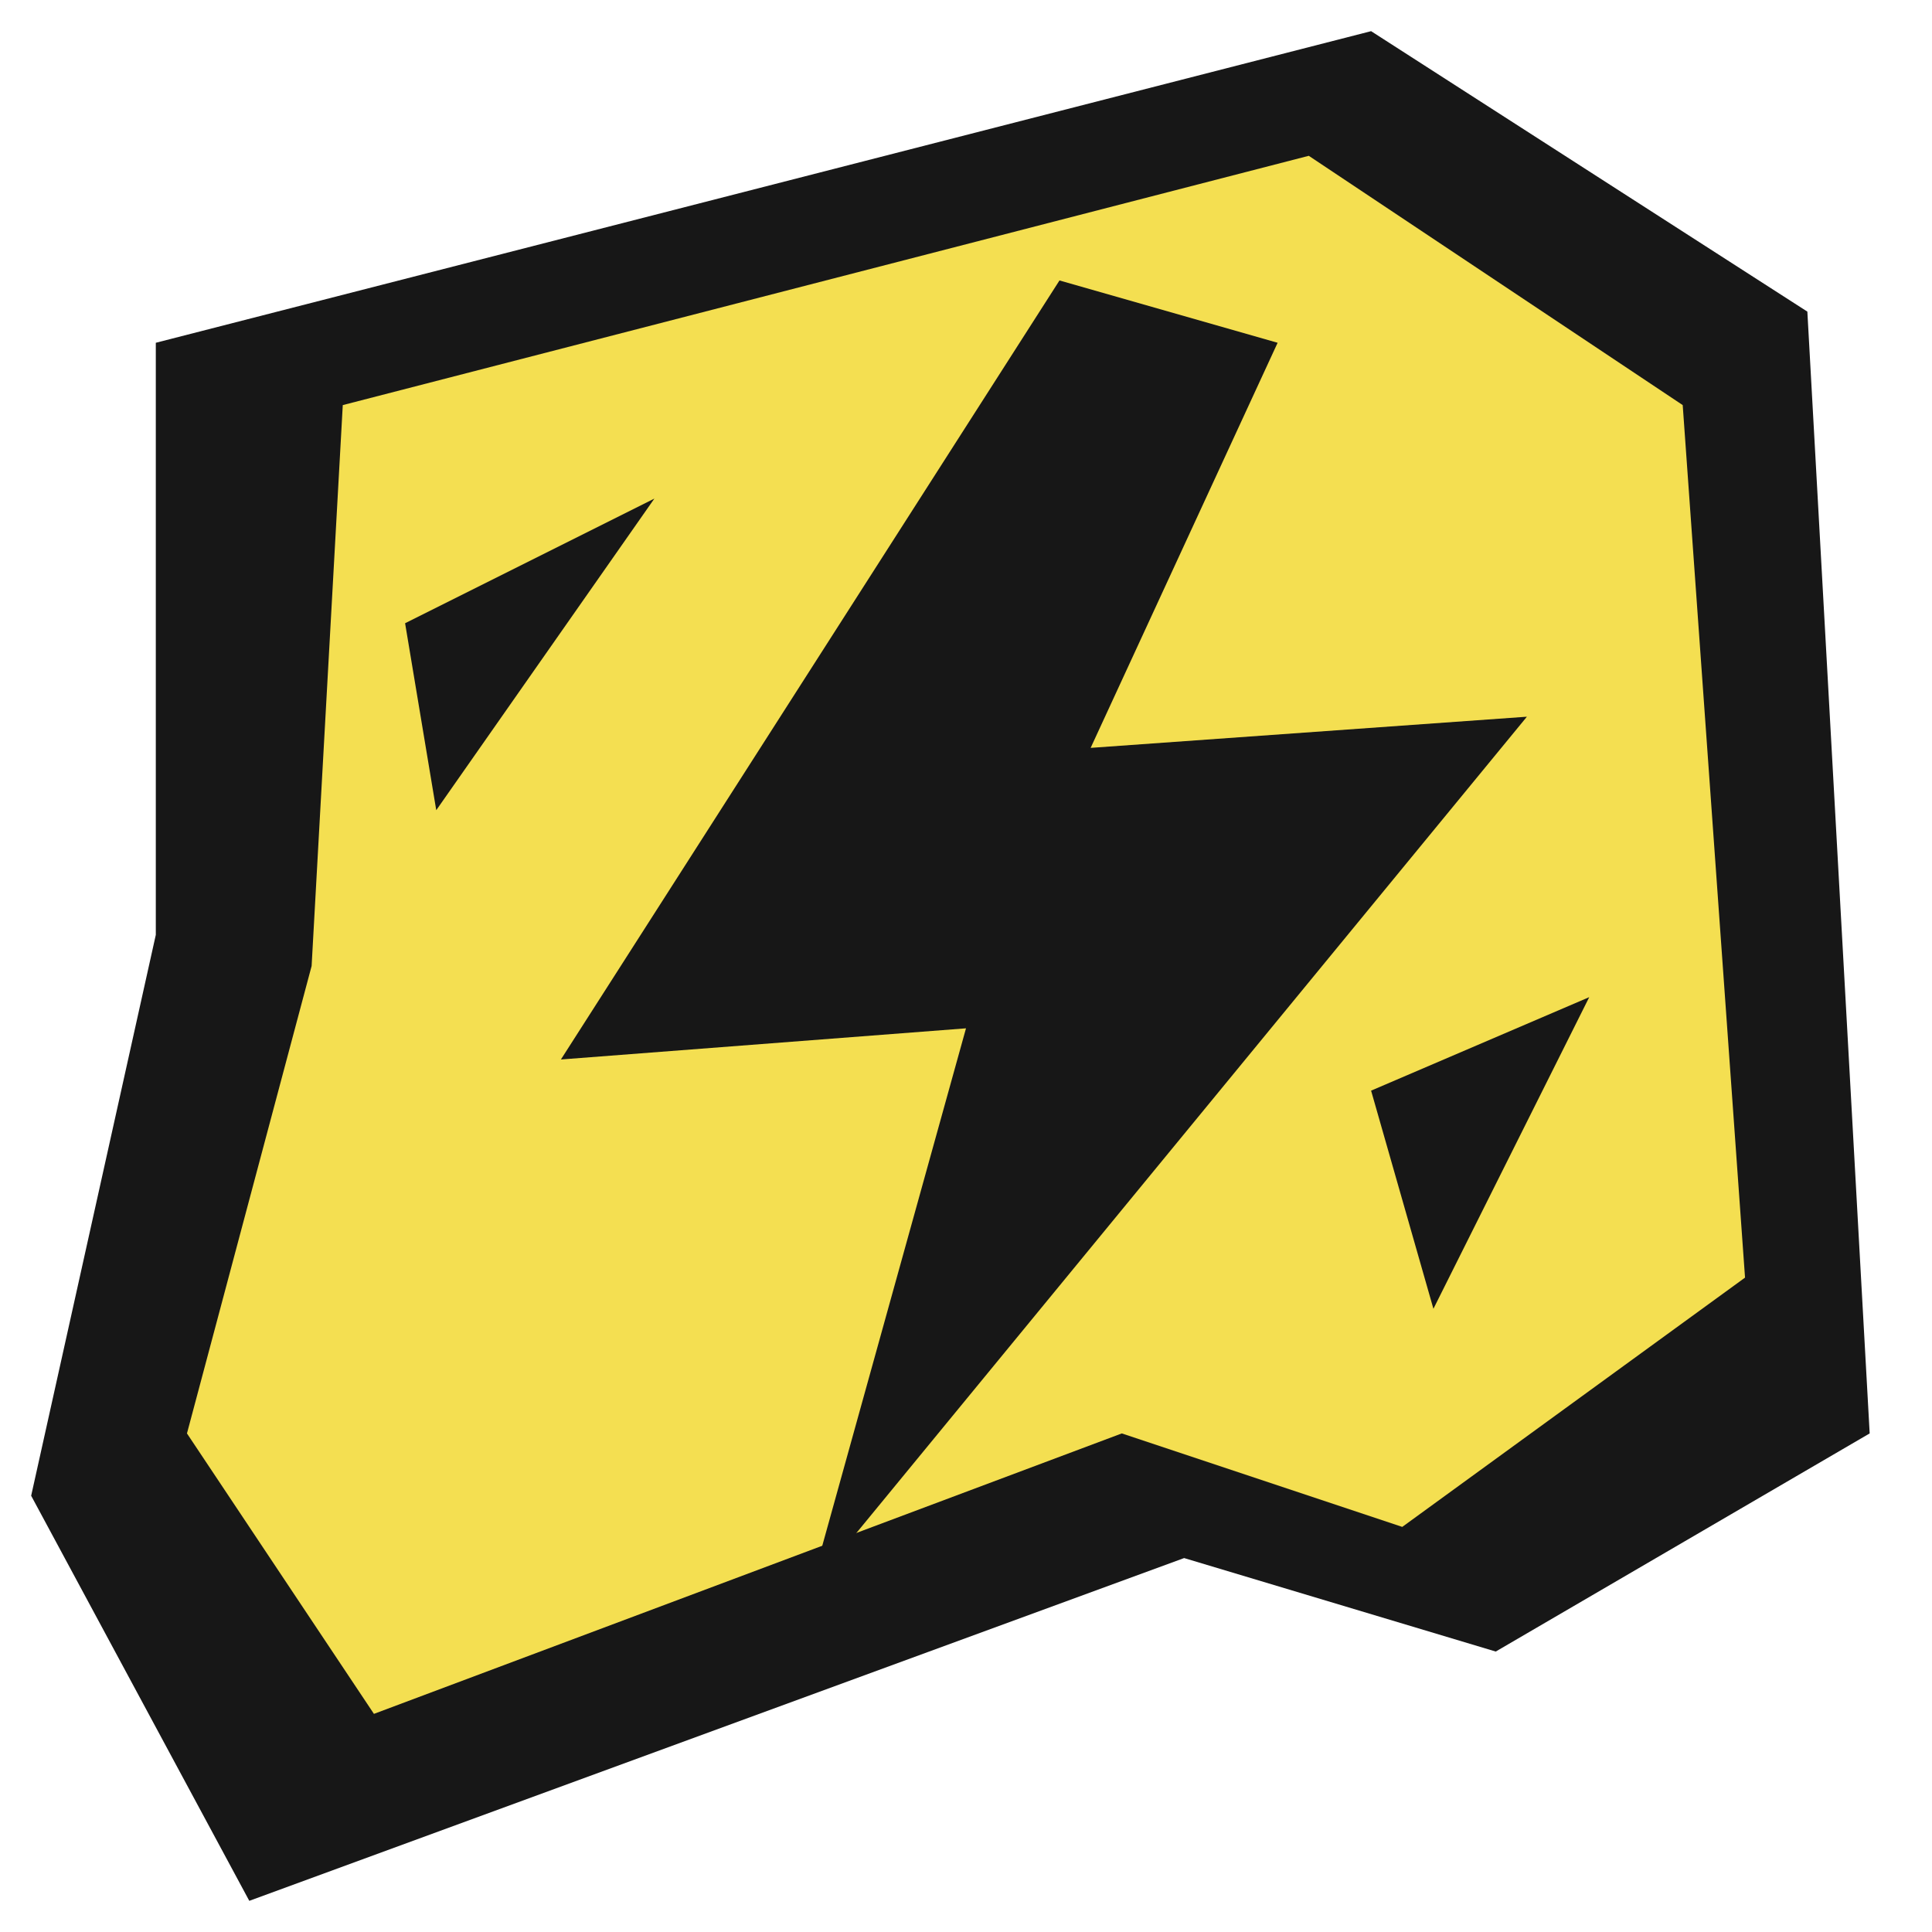
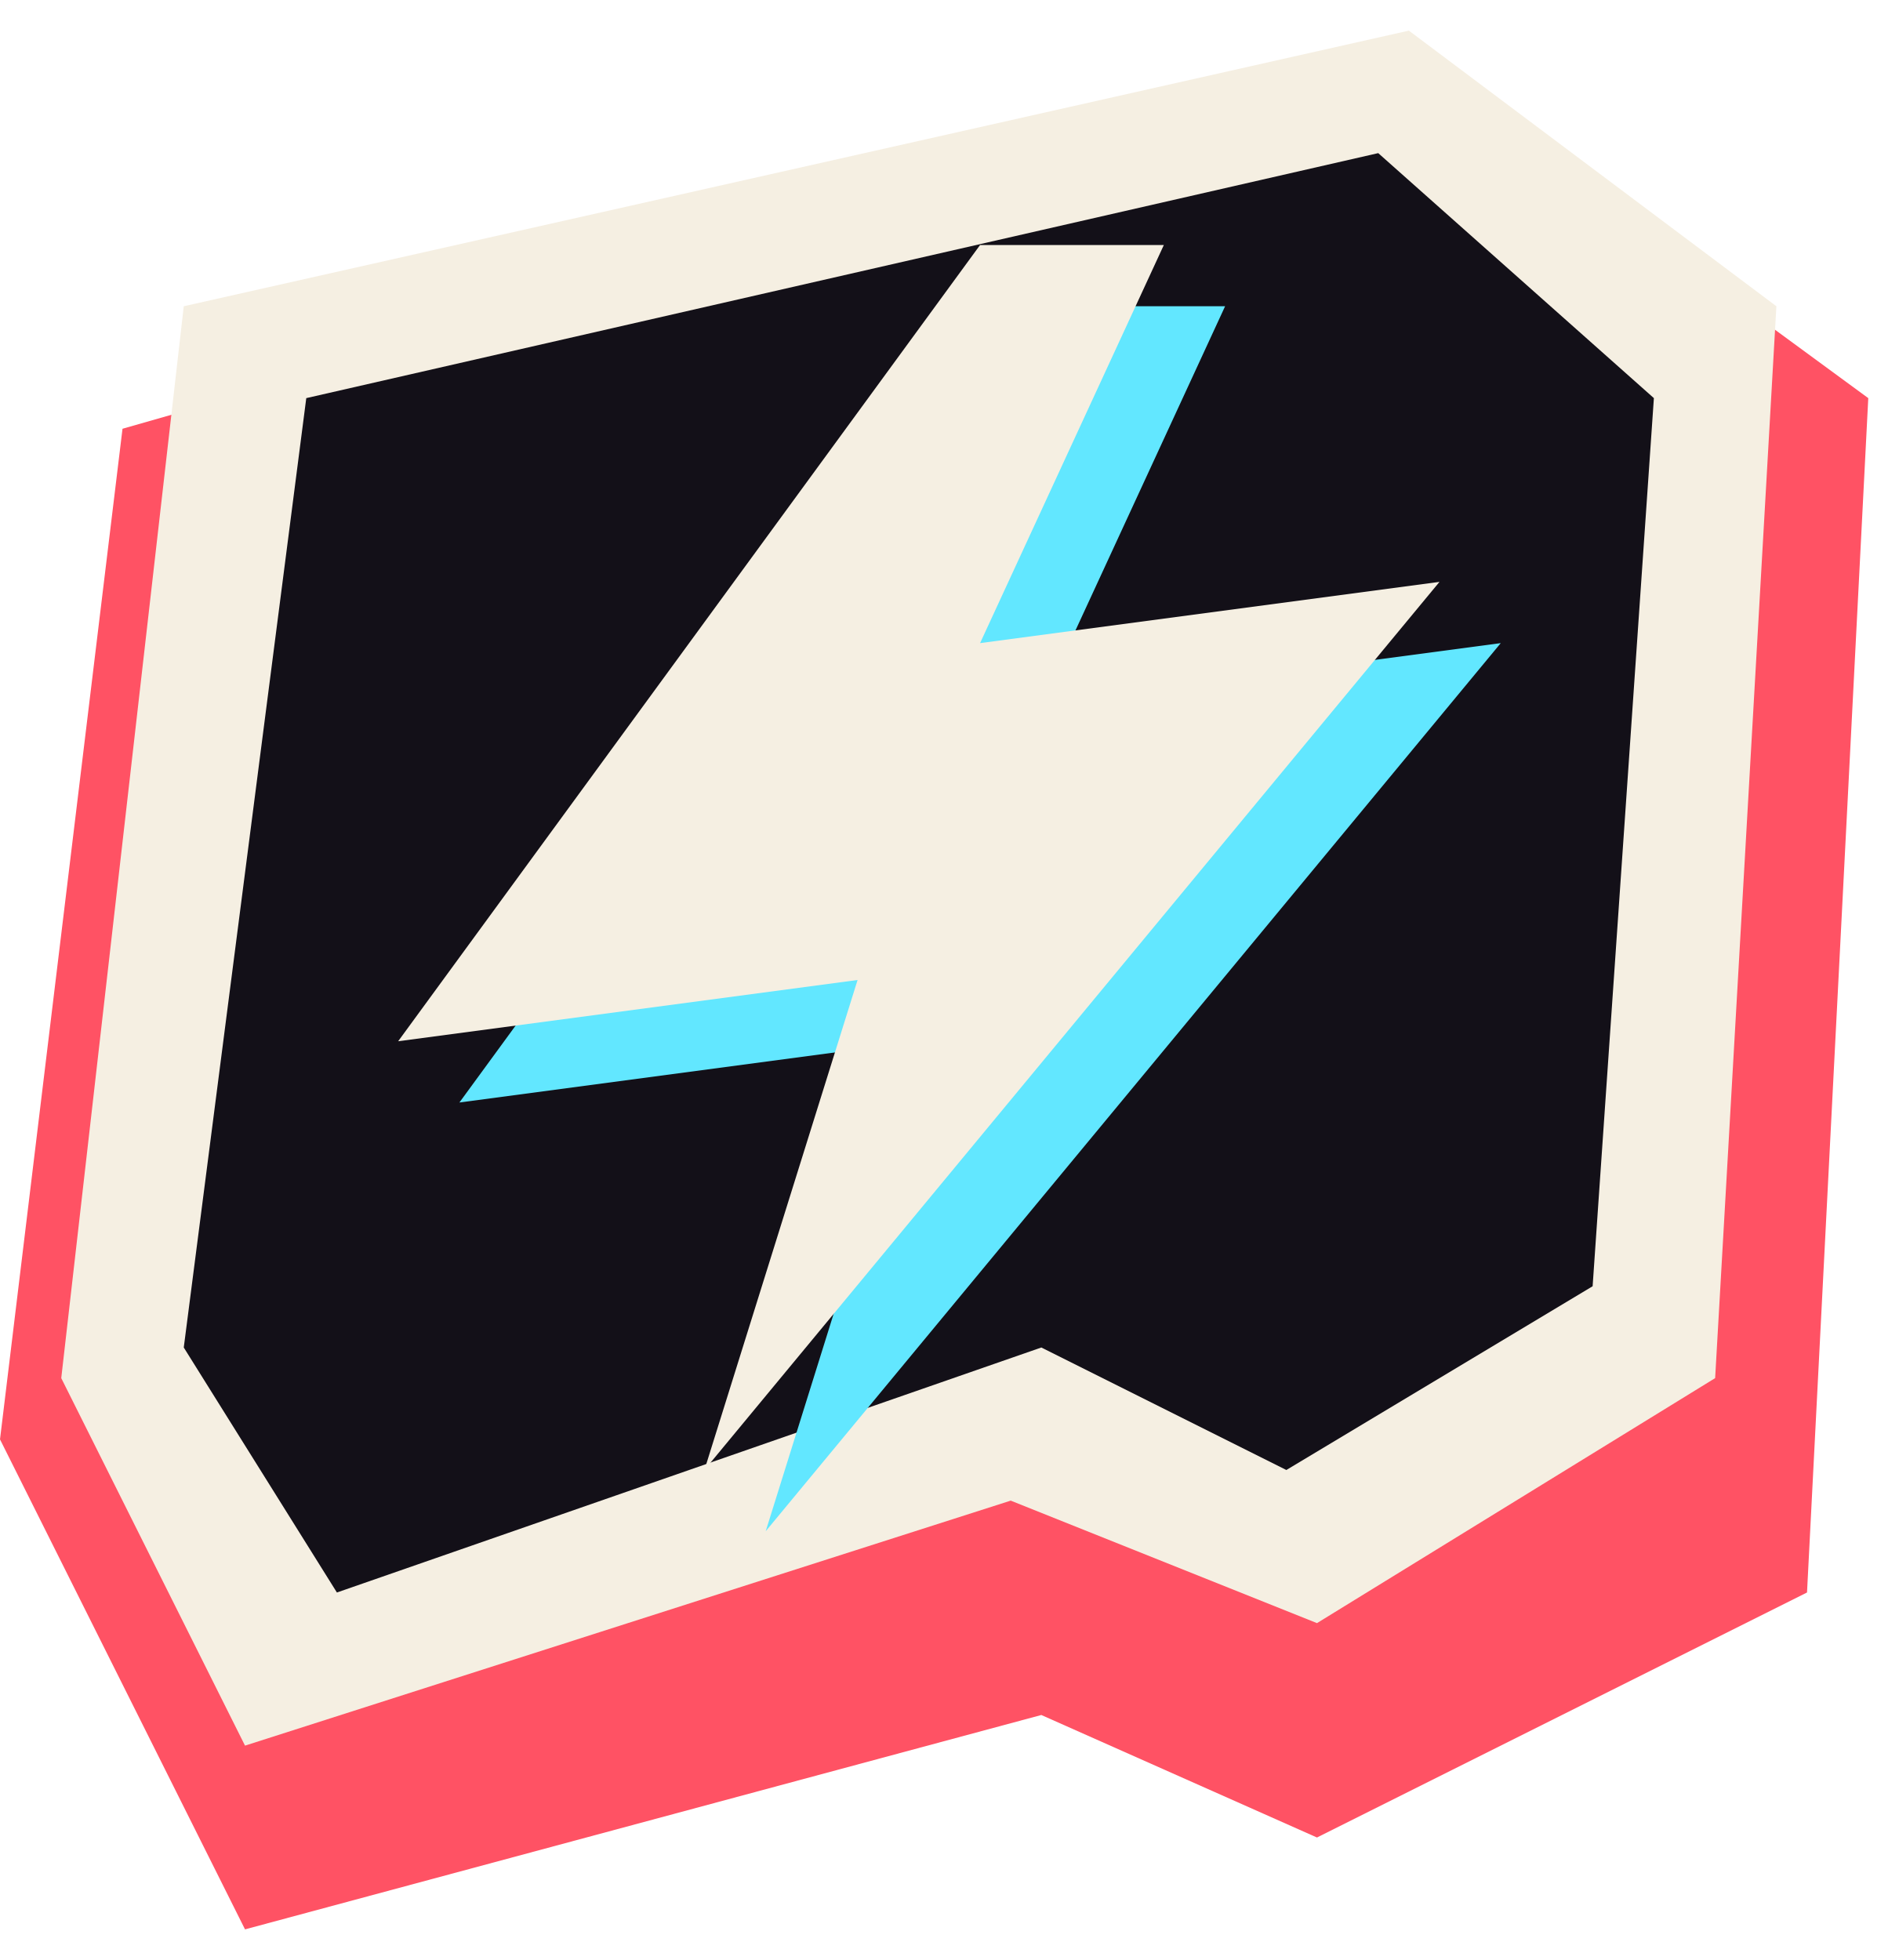
- <svg xmlns="http://www.w3.org/2000/svg" width="62" height="62" viewBox="0 0 62 62">
-   <path fill="#171717" d="M5 11 44 1l14 9 2 36-12 7-10-3L8 61 1 48 5 30Z" />
-   <path fill="#f4df51" d="m11 13 31-8 12 8 2 28-11 8-9-3-24 9-6-9 4-15Z" />
-   <path fill="#171717" d="m34 9-16 25 13-1-5 18 23-28-14 1 6-13Z" />
-   <path fill="#171717" d="m13 20 8-4-7 10zm31 15 7-3-5 10z" />
+ <svg xmlns="http://www.w3.org/2000/svg" viewBox="0 0 62 64">
+   <path fill="#ff5264" d="m4 14 42-12 15 11-2 39-16 8-9-4-26 7L0 47Z" />
+   <path fill="#f5efe2" d="m6 10 40-9 12 9-2 35-13 8-10-4-25 8-6-12Z" />
+   <path fill="#131018" d="m10 13 35-8 9 8-2 29-10 6-8-4-23 8-5-8Z" />
+   <path fill="#62e7ff" d="m34 10-19 26 15-2-5 16 24-29-15 2 6-13Z" />
+   <path fill="#f5efe2" d="m32 8-19 26 15-2-5 16 24-29-15 2 6-13Z" />
</svg>
